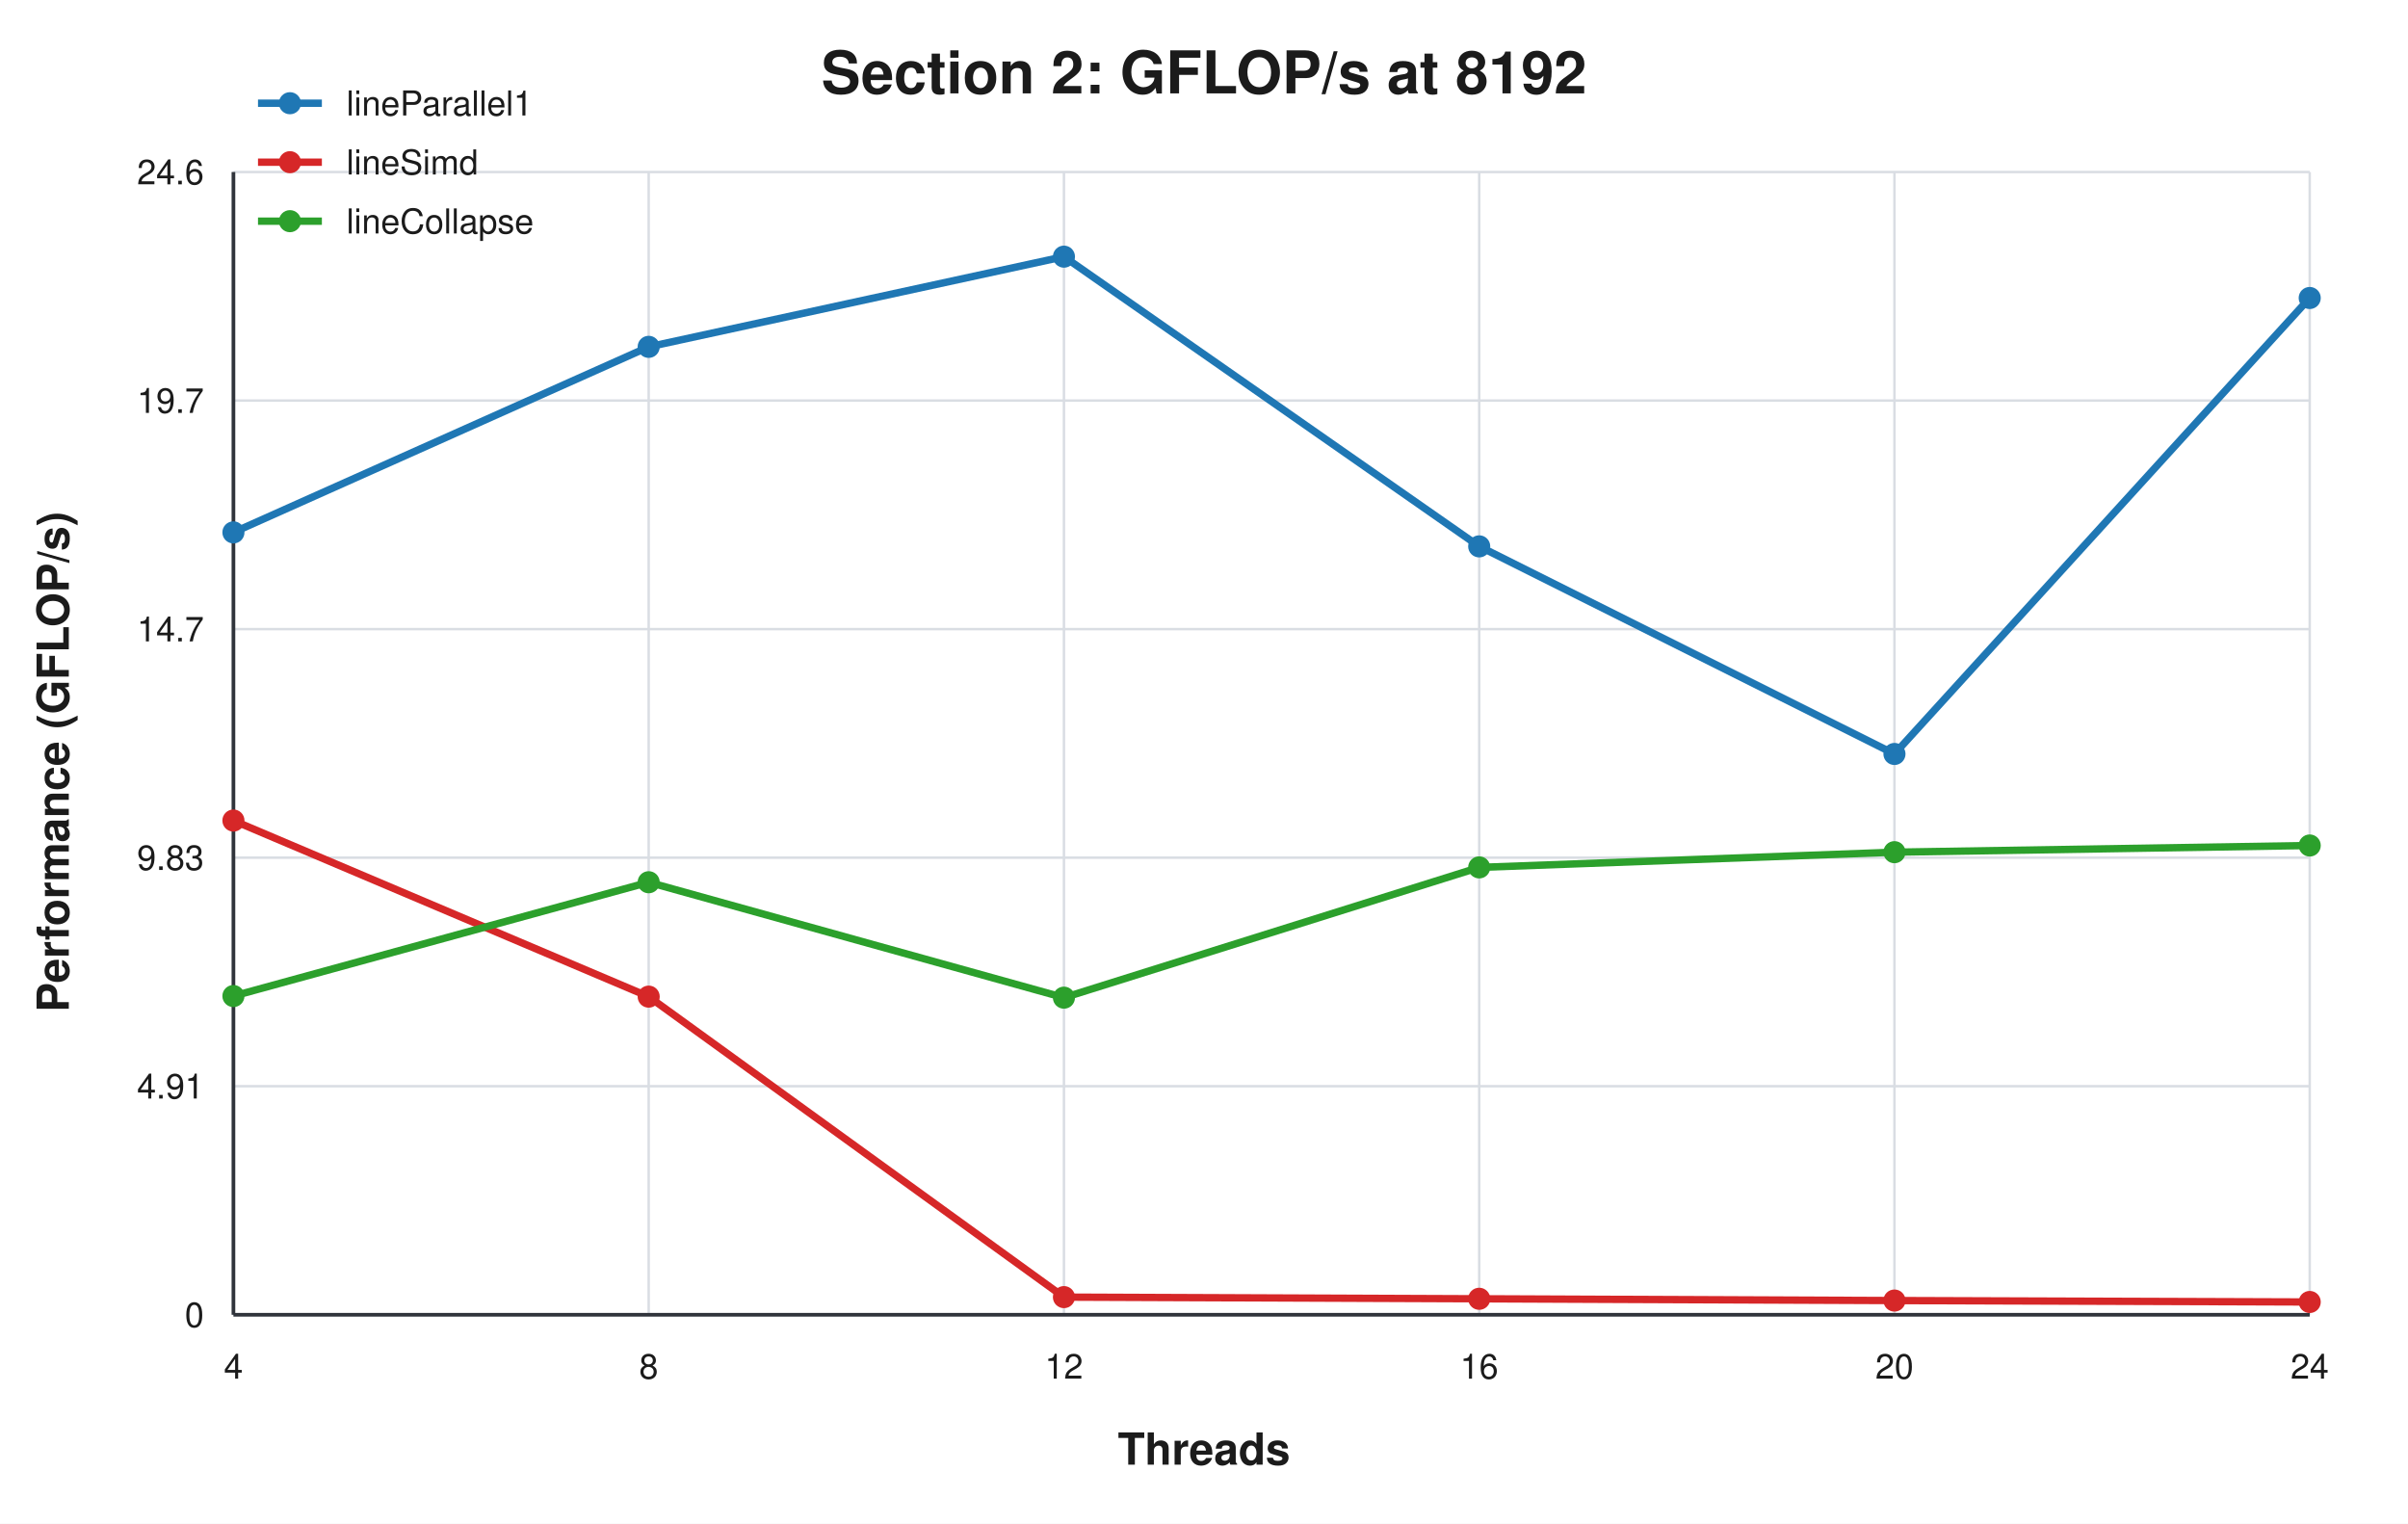
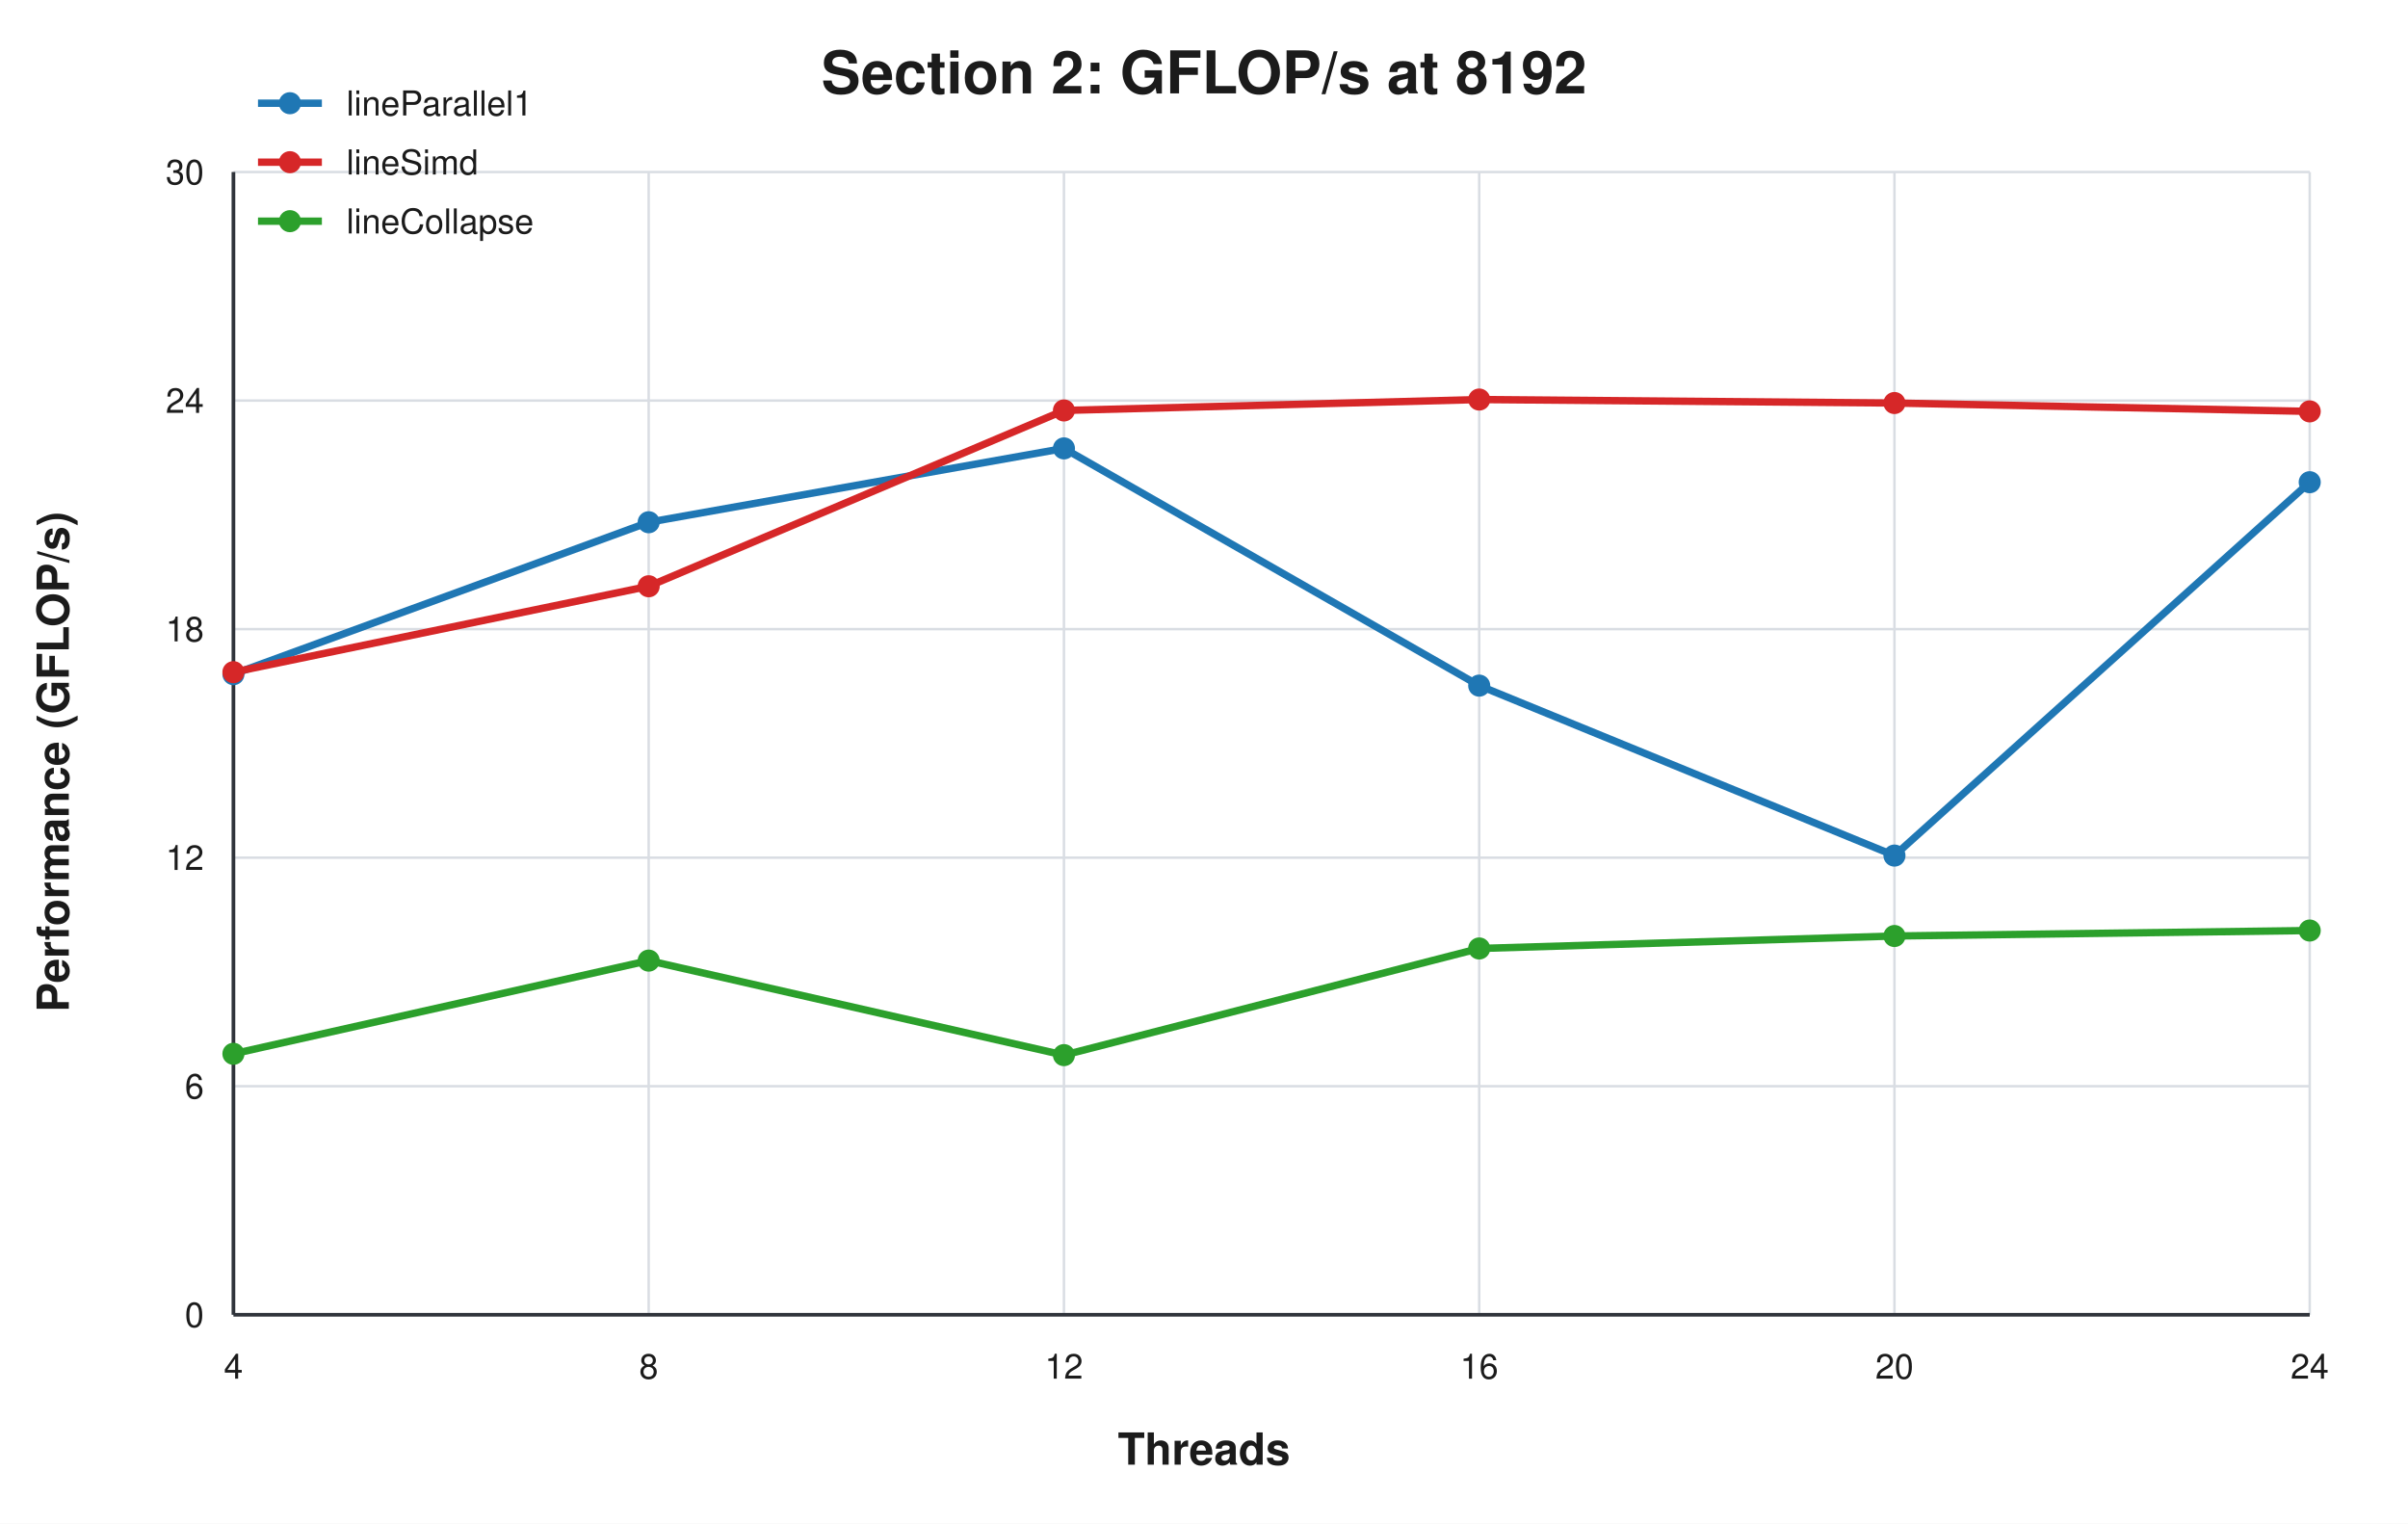
<svg xmlns="http://www.w3.org/2000/svg" width="980" height="620" viewBox="0 0 980 620">
  <style>
text { font-family: Helvetica, Arial, sans-serif; fill: #1b1b1b; }
.title { font-size: 24px; font-weight: 700; }
.axis-label { font-size: 18px; font-weight: 600; }
.tick { font-size: 14px; }
.legend { font-size: 14px; }
.grid { stroke: #d9dde3; stroke-width: 1; }
.axis { stroke: #30343b; stroke-width: 1.5; }
</style>
  <rect width="100%" height="100%" fill="#ffffff" />
  <text class="title" x="490.0" y="38" text-anchor="middle">Section 2: GFLOP/s at 8192</text>
  <line class="grid" x1="95" y1="535.00" x2="940" y2="535.00" />
  <text class="tick" x="83" y="540.00" text-anchor="end">0</text>
  <line class="grid" x1="95" y1="442.00" x2="940" y2="442.00" />
-   <text class="tick" x="83" y="447.00" text-anchor="end">4.91</text>
+   <text class="tick" x="83" y="447.00" text-anchor="end">6</text>
  <line class="grid" x1="95" y1="349.00" x2="940" y2="349.00" />
-   <text class="tick" x="83" y="354.00" text-anchor="end">9.83</text>
+   <text class="tick" x="83" y="354.00" text-anchor="end">12</text>
  <line class="grid" x1="95" y1="256.00" x2="940" y2="256.00" />
-   <text class="tick" x="83" y="261.00" text-anchor="end">14.7</text>
+   <text class="tick" x="83" y="261.00" text-anchor="end">18</text>
  <line class="grid" x1="95" y1="163.00" x2="940" y2="163.00" />
-   <text class="tick" x="83" y="168.00" text-anchor="end">19.7</text>
+   <text class="tick" x="83" y="168.00" text-anchor="end">24</text>
  <line class="grid" x1="95" y1="70.00" x2="940" y2="70.00" />
-   <text class="tick" x="83" y="75.00" text-anchor="end">24.6</text>
+   <text class="tick" x="83" y="75.00" text-anchor="end">30</text>
  <line class="grid" x1="95.00" y1="70" x2="95.00" y2="535" />
  <text class="tick" x="95.00" y="561" text-anchor="middle">4</text>
  <line class="grid" x1="264.00" y1="70" x2="264.00" y2="535" />
  <text class="tick" x="264.00" y="561" text-anchor="middle">8</text>
  <line class="grid" x1="433.00" y1="70" x2="433.00" y2="535" />
  <text class="tick" x="433.00" y="561" text-anchor="middle">12</text>
  <line class="grid" x1="602.00" y1="70" x2="602.00" y2="535" />
  <text class="tick" x="602.00" y="561" text-anchor="middle">16</text>
  <line class="grid" x1="771.00" y1="70" x2="771.00" y2="535" />
  <text class="tick" x="771.00" y="561" text-anchor="middle">20</text>
  <line class="grid" x1="940.00" y1="70" x2="940.00" y2="535" />
  <text class="tick" x="940.00" y="561" text-anchor="middle">24</text>
  <line class="axis" x1="95" y1="535" x2="940" y2="535" />
  <line class="axis" x1="95" y1="70" x2="95" y2="535" />
  <text class="axis-label" x="490.0" y="596" text-anchor="middle">Threads</text>
  <text class="axis-label" transform="translate(28 310.0) rotate(-90)" text-anchor="middle">Performance (GFLOP/s)</text>
-   <polyline fill="none" stroke="#1f77b4" stroke-width="3" points="95.00,216.64 264.00,141.14 433.00,104.44 602.00,222.33 771.00,306.80 940.00,121.26" />
-   <circle cx="95.00" cy="216.64" r="4.5" fill="#1f77b4" />
-   <circle cx="264.00" cy="141.14" r="4.5" fill="#1f77b4" />
-   <circle cx="433.00" cy="104.44" r="4.5" fill="#1f77b4" />
-   <circle cx="602.00" cy="222.33" r="4.5" fill="#1f77b4" />
-   <circle cx="771.00" cy="306.80" r="4.5" fill="#1f77b4" />
-   <circle cx="940.00" cy="121.26" r="4.5" fill="#1f77b4" />
+   <polyline fill="none" stroke="#1f77b4" stroke-width="3" points="95.00,274.33 264.00,212.51 433.00,182.46 602.00,278.99 771.00,348.15 940.00,196.22" />
+   <circle cx="95.00" cy="274.33" r="4.5" fill="#1f77b4" />
+   <circle cx="264.00" cy="212.51" r="4.5" fill="#1f77b4" />
+   <circle cx="433.00" cy="182.46" r="4.5" fill="#1f77b4" />
+   <circle cx="602.00" cy="278.99" r="4.5" fill="#1f77b4" />
+   <circle cx="771.00" cy="348.15" r="4.5" fill="#1f77b4" />
+   <circle cx="940.00" cy="196.22" r="4.5" fill="#1f77b4" />
  <line x1="105" y1="42" x2="131" y2="42" stroke="#1f77b4" stroke-width="3" />
  <circle cx="118" cy="42" r="4.5" fill="#1f77b4" />
  <text class="legend" x="141" y="47">lineParallel1</text>
-   <polyline fill="none" stroke="#d62728" stroke-width="3" points="95.00,333.90 264.00,405.55 433.00,527.82 602.00,528.50 771.00,529.22 940.00,529.80" />
-   <circle cx="95.00" cy="333.90" r="4.5" fill="#d62728" />
-   <circle cx="264.00" cy="405.55" r="4.5" fill="#d62728" />
-   <circle cx="433.00" cy="527.82" r="4.5" fill="#d62728" />
-   <circle cx="602.00" cy="528.50" r="4.5" fill="#d62728" />
-   <circle cx="771.00" cy="529.22" r="4.5" fill="#d62728" />
-   <circle cx="940.00" cy="529.80" r="4.5" fill="#d62728" />
+   <polyline fill="none" stroke="#d62728" stroke-width="3" points="95.00,273.52 264.00,238.56 433.00,167.02 602.00,162.58 771.00,164.00 940.00,167.40" />
+   <circle cx="95.00" cy="273.52" r="4.5" fill="#d62728" />
+   <circle cx="264.00" cy="238.56" r="4.5" fill="#d62728" />
+   <circle cx="433.00" cy="167.02" r="4.5" fill="#d62728" />
+   <circle cx="602.00" cy="162.58" r="4.5" fill="#d62728" />
+   <circle cx="771.00" cy="164.00" r="4.5" fill="#d62728" />
+   <circle cx="940.00" cy="167.40" r="4.5" fill="#d62728" />
  <line x1="105" y1="66" x2="131" y2="66" stroke="#d62728" stroke-width="3" />
  <circle cx="118" cy="66" r="4.5" fill="#d62728" />
  <text class="legend" x="141" y="71">lineSimd</text>
-   <polyline fill="none" stroke="#2ca02c" stroke-width="3" points="95.00,405.31 264.00,359.00 433.00,405.97 602.00,352.96 771.00,346.77 940.00,344.05" />
-   <circle cx="95.00" cy="405.31" r="4.5" fill="#2ca02c" />
-   <circle cx="264.00" cy="359.00" r="4.5" fill="#2ca02c" />
-   <circle cx="433.00" cy="405.97" r="4.5" fill="#2ca02c" />
-   <circle cx="602.00" cy="352.96" r="4.5" fill="#2ca02c" />
-   <circle cx="771.00" cy="346.77" r="4.5" fill="#2ca02c" />
-   <circle cx="940.00" cy="344.05" r="4.5" fill="#2ca02c" />
+   <polyline fill="none" stroke="#2ca02c" stroke-width="3" points="95.00,428.81 264.00,390.89 433.00,429.35 602.00,385.95 771.00,380.88 940.00,378.65" />
+   <circle cx="95.00" cy="428.81" r="4.5" fill="#2ca02c" />
+   <circle cx="264.00" cy="390.89" r="4.5" fill="#2ca02c" />
+   <circle cx="433.00" cy="429.35" r="4.5" fill="#2ca02c" />
+   <circle cx="602.00" cy="385.95" r="4.5" fill="#2ca02c" />
+   <circle cx="771.00" cy="380.88" r="4.5" fill="#2ca02c" />
+   <circle cx="940.00" cy="378.65" r="4.5" fill="#2ca02c" />
  <line x1="105" y1="90" x2="131" y2="90" stroke="#2ca02c" stroke-width="3" />
  <circle cx="118" cy="90" r="4.5" fill="#2ca02c" />
  <text class="legend" x="141" y="95">lineCollapse</text>
</svg>
